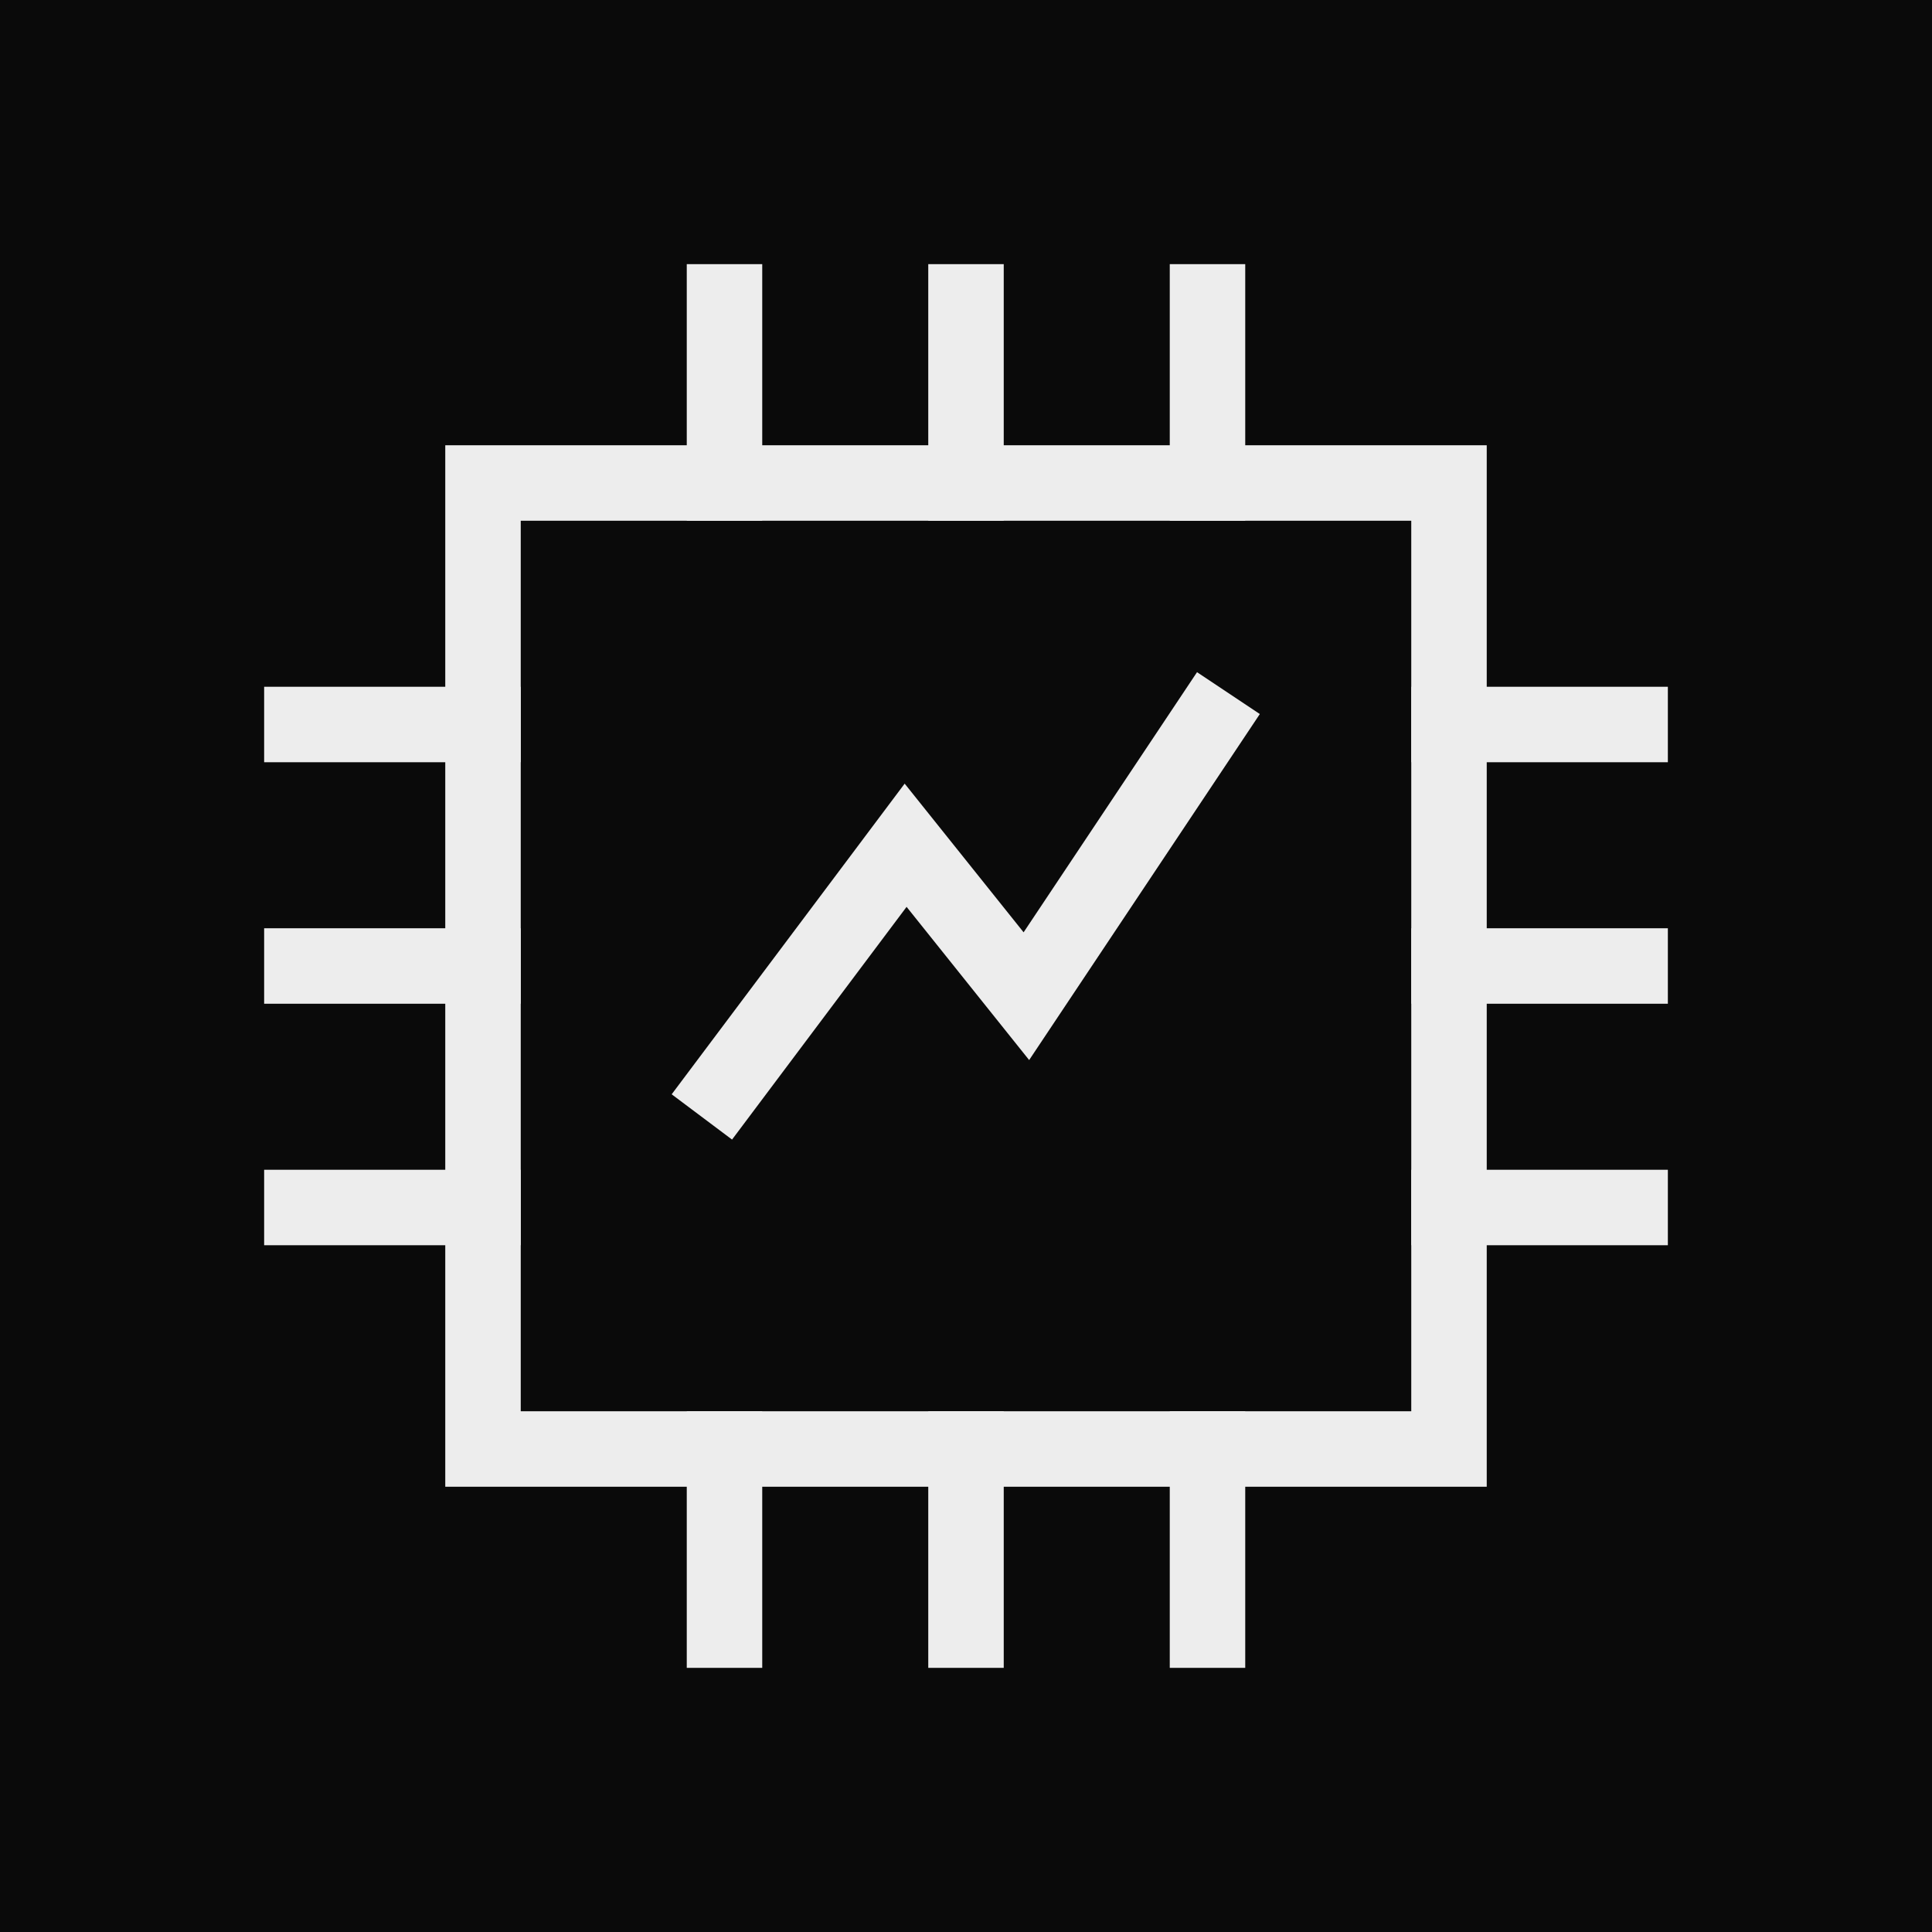
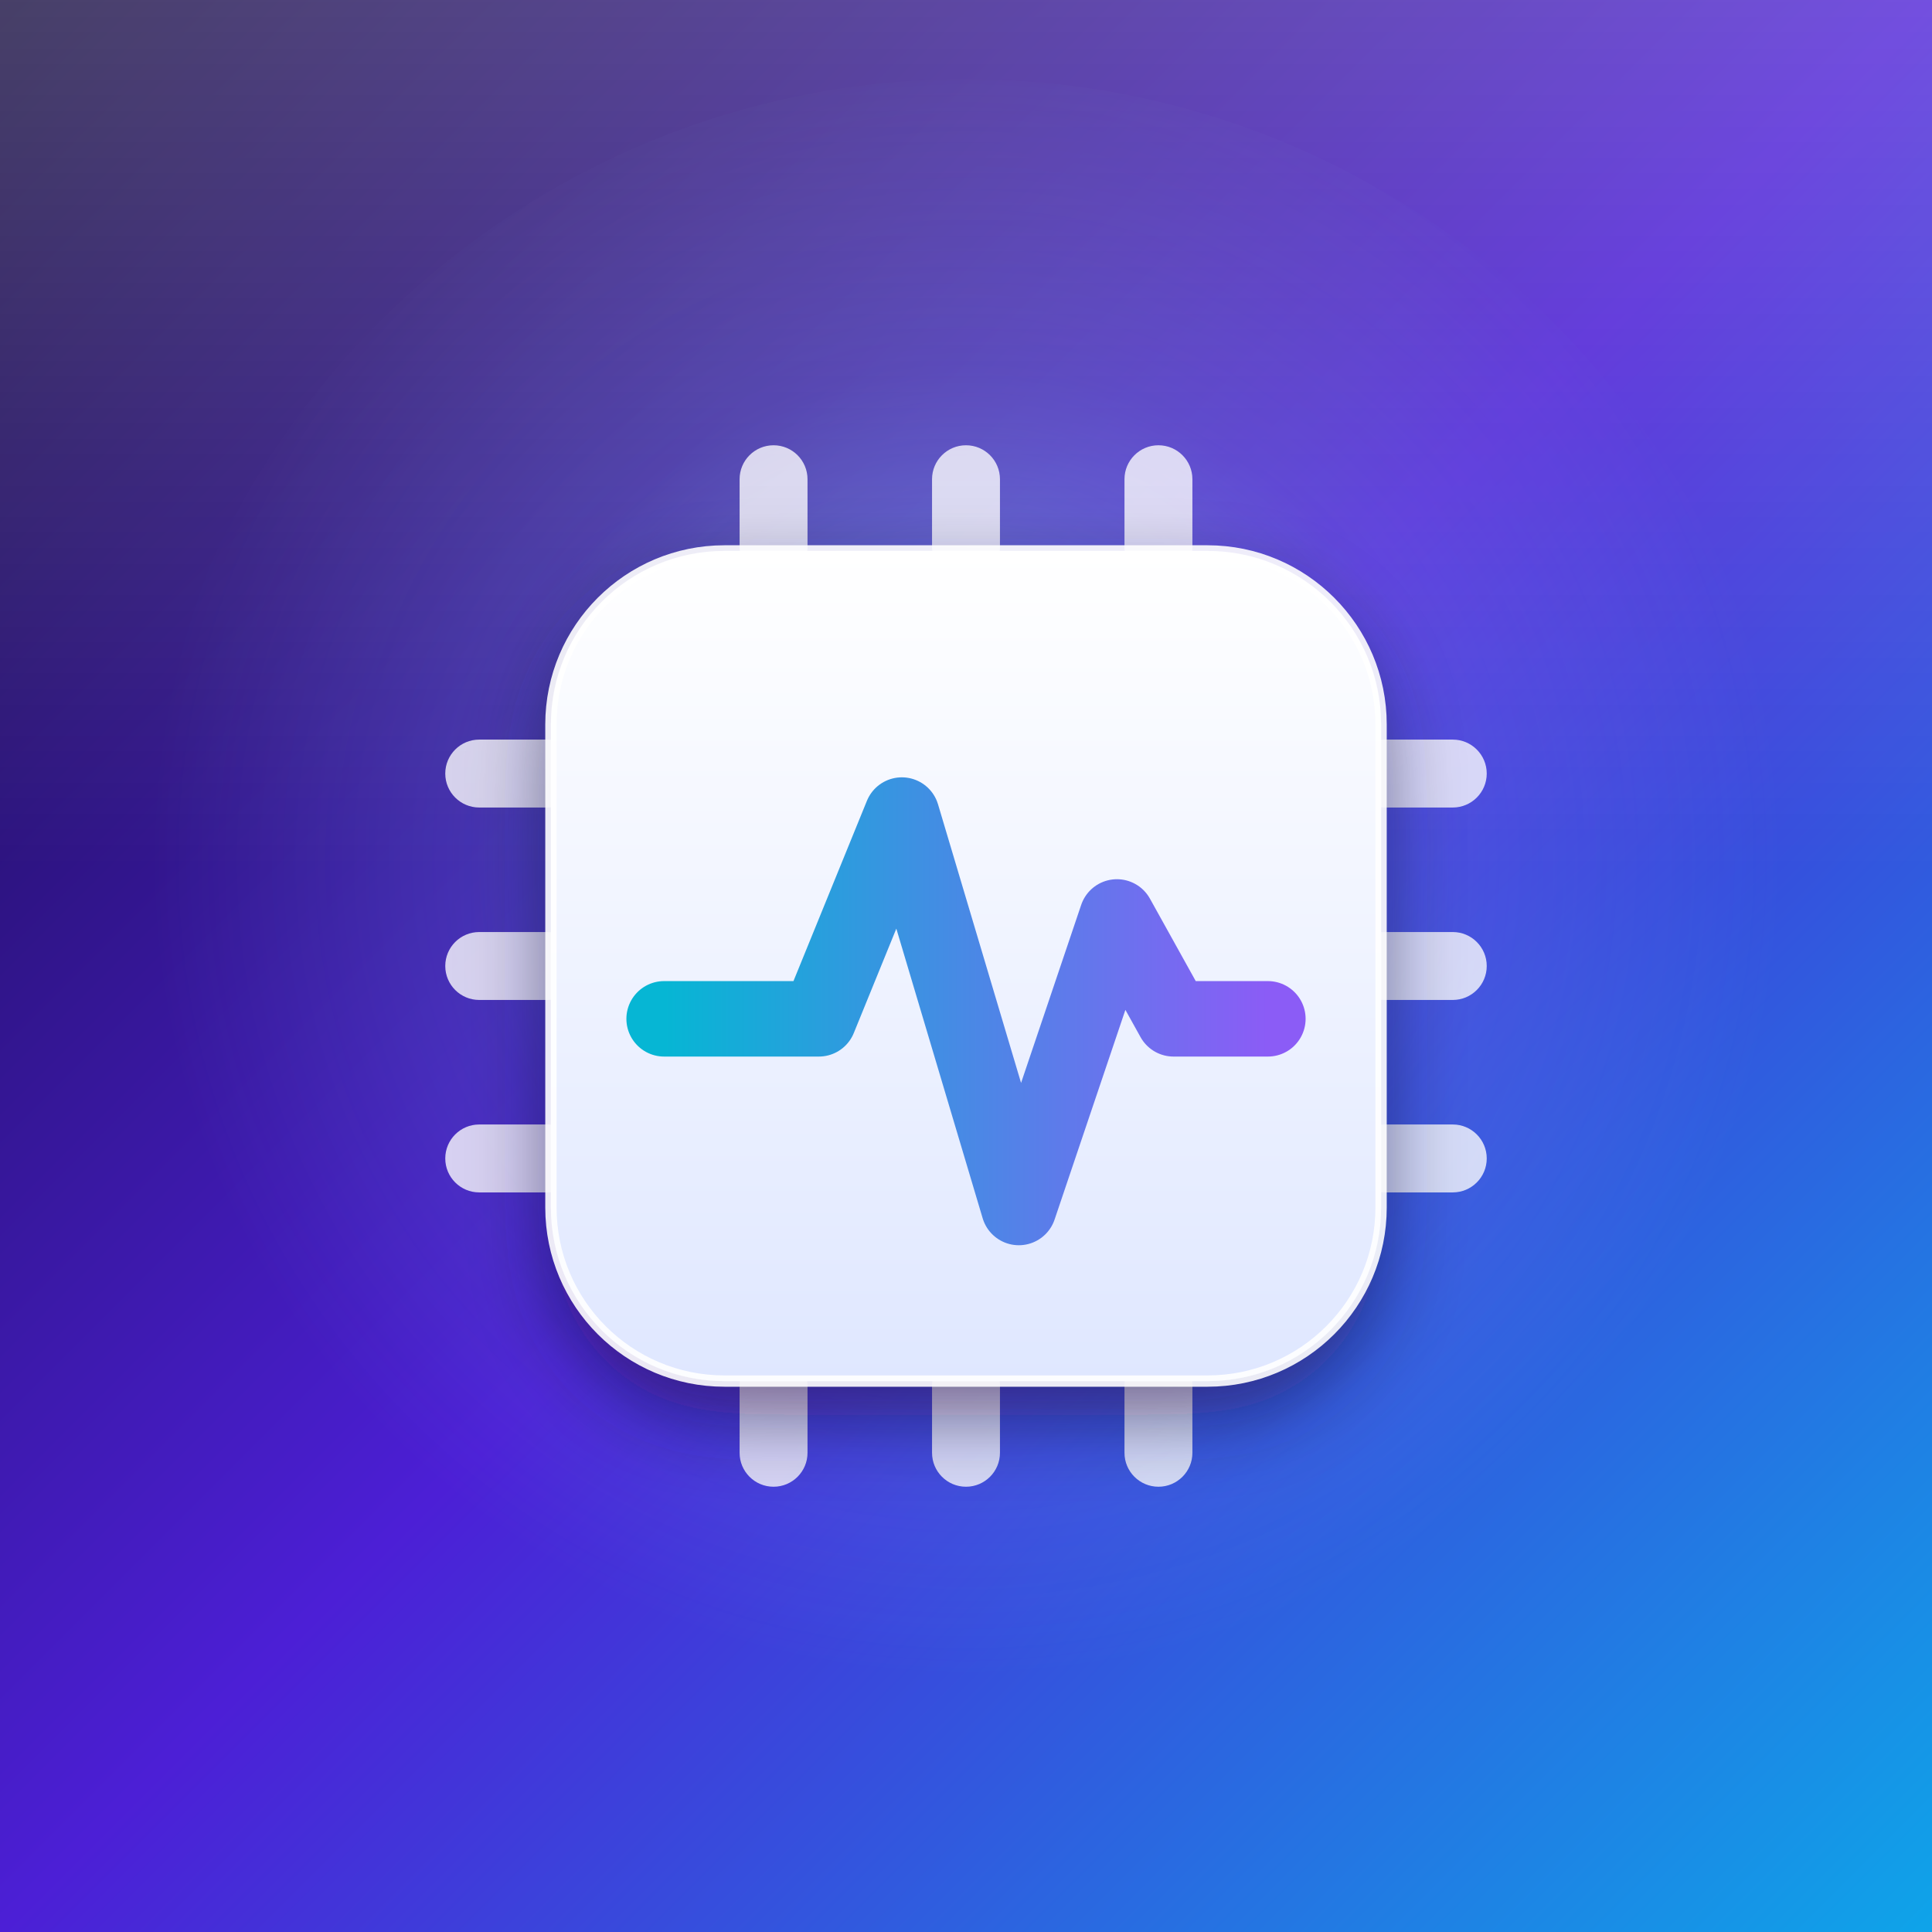
- <svg xmlns="http://www.w3.org/2000/svg" viewBox="0 0 64 64">
-   <rect width="64" height="64" fill="#0a0a0a" />
-   <g fill="none" stroke="#ededed" stroke-width="2.5" stroke-linecap="square">
-     <rect x="16" y="16" width="32" height="32" />
-     <path d="M24 10v6M32 10v6M40 10v6M24 48v6M32 48v6M40 48v6M10 24h6M10 32h6M10 40h6M48 24h6M48 32h6M48 40h6" />
-     <path d="M24 36l6-8 4 5 6-9" />
+ <svg xmlns="http://www.w3.org/2000/svg" viewBox="0 0 1024 1024">
+   <defs>
+     <linearGradient id="bg" x1="0" y1="0" x2="1" y2="1">
+       <stop offset="0" stop-color="#140a3c" />
+       <stop offset="0.5" stop-color="#4c1fd6" />
+       <stop offset="1" stop-color="#0ea5e9" />
+     </linearGradient>
+     <radialGradient id="glow" cx="0.5" cy="0.47" r="0.5">
+       <stop offset="0" stop-color="#8be9ff" stop-opacity="0.55" />
+       <stop offset="0.6" stop-color="#8be9ff" stop-opacity="0.12" />
+       <stop offset="1" stop-color="#8be9ff" stop-opacity="0" />
+     </radialGradient>
+     <linearGradient id="sheen" x1="0" y1="0" x2="0" y2="1">
+       <stop offset="0" stop-color="#ffffff" stop-opacity="0.22" />
+       <stop offset="0.45" stop-color="#ffffff" stop-opacity="0" />
+     </linearGradient>
+     <linearGradient id="chip" x1="0" y1="0" x2="0" y2="1">
+       <stop offset="0" stop-color="#ffffff" />
+       <stop offset="1" stop-color="#dfe7ff" />
+     </linearGradient>
+     <linearGradient id="pulse" x1="0" y1="0" x2="1" y2="0">
+       <stop offset="0" stop-color="#06b6d4" />
+       <stop offset="1" stop-color="#8b5cf6" />
+     </linearGradient>
+     <filter id="shadow" x="-20%" y="-20%" width="140%" height="140%">
+       <feDropShadow dx="0" dy="18" stdDeviation="22" flood-color="#0b0530" flood-opacity="0.55" />
+     </filter>
+   </defs>
+   <rect width="1024" height="1024" fill="url(#bg)" />
+   <circle cx="512" cy="482" r="440" fill="url(#glow)" />
+   <rect width="1024" height="1024" fill="url(#sheen)" />
+   <g fill="#ffffff" fill-opacity="0.78">
+     <rect x="392" y="236" width="36" height="72" rx="18" />
+     <rect x="494" y="236" width="36" height="72" rx="18" />
+     <rect x="596" y="236" width="36" height="72" rx="18" />
+     <rect x="392" y="716" width="36" height="72" rx="18" />
+     <rect x="494" y="716" width="36" height="72" rx="18" />
+     <rect x="596" y="716" width="36" height="72" rx="18" />
+     <rect x="236" y="392" width="72" height="36" rx="18" />
+     <rect x="236" y="494" width="72" height="36" rx="18" />
+     <rect x="236" y="596" width="72" height="36" rx="18" />
+     <rect x="716" y="392" width="72" height="36" rx="18" />
+     <rect x="716" y="494" width="72" height="36" rx="18" />
+     <rect x="716" y="596" width="72" height="36" rx="18" />
  </g>
+   <rect x="292" y="292" width="440" height="440" rx="92" fill="url(#chip)" filter="url(#shadow)" />
+   <rect x="292" y="292" width="440" height="440" rx="92" fill="none" stroke="#ffffff" stroke-opacity="0.9" stroke-width="6" />
+   <path d="M352 540 H434 L478 432 L540 640 L592 486 L622 540 H672" fill="none" stroke="url(#pulse)" stroke-width="40" stroke-linecap="round" stroke-linejoin="round" />
</svg>
